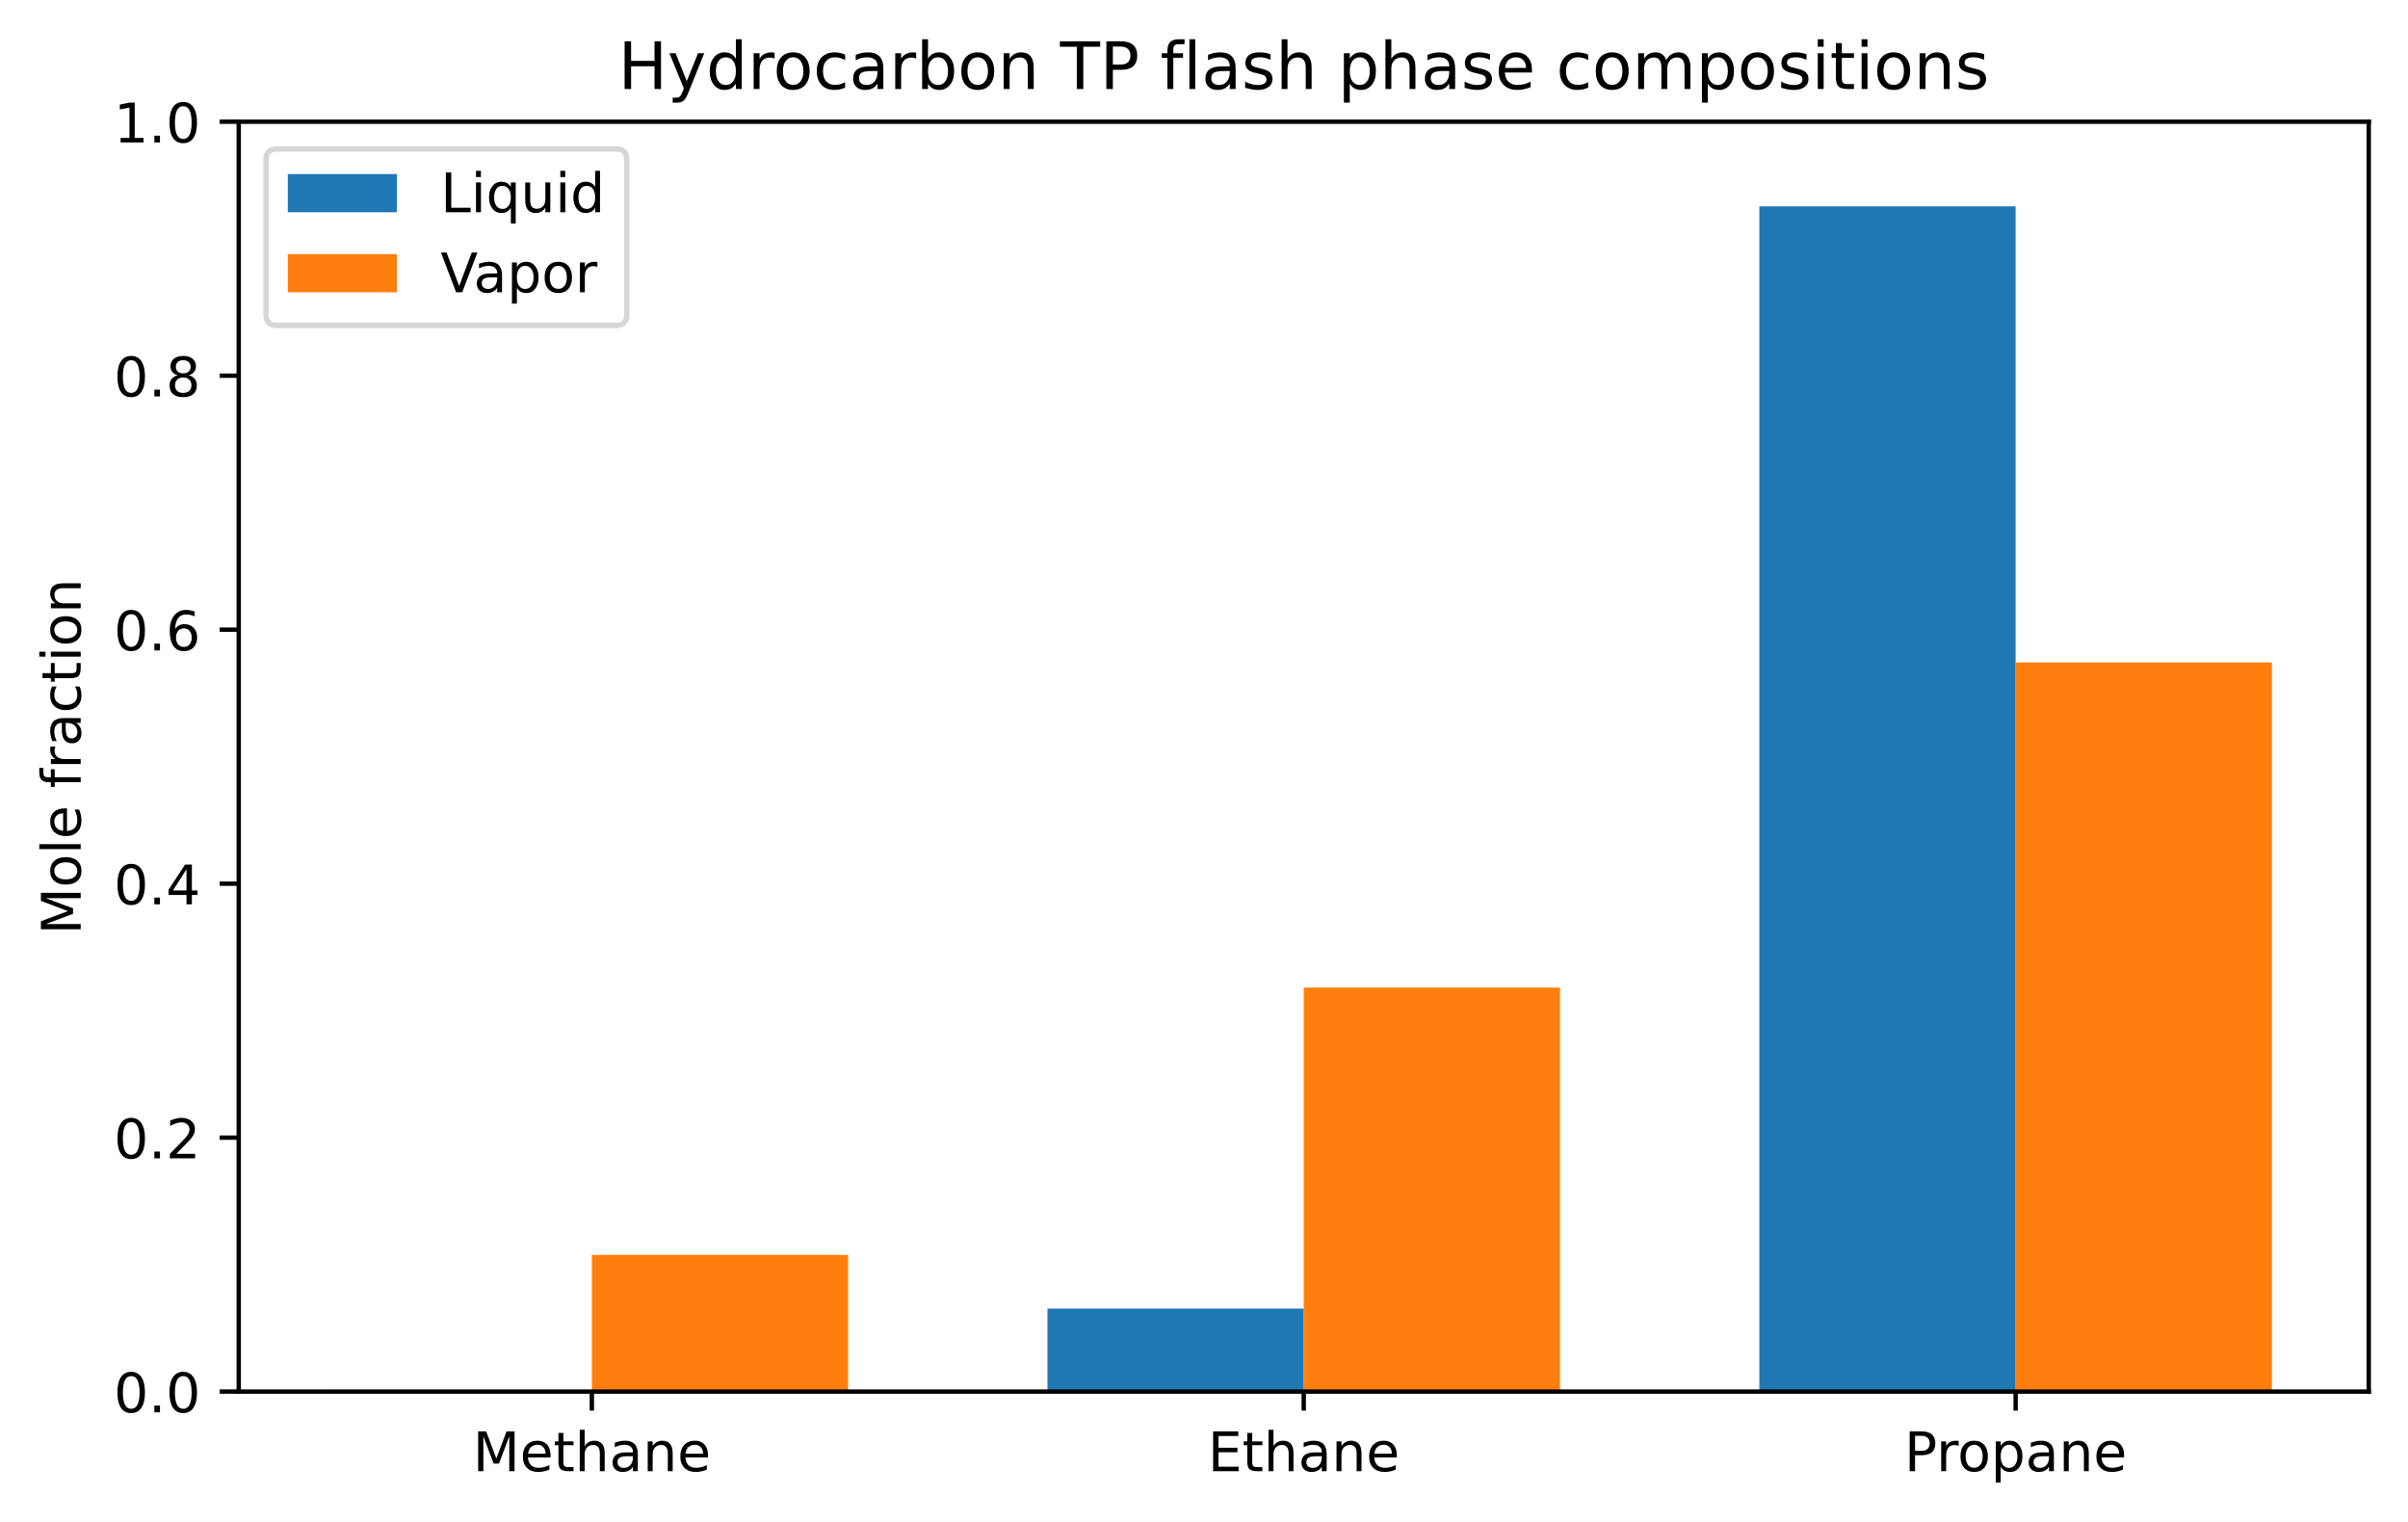
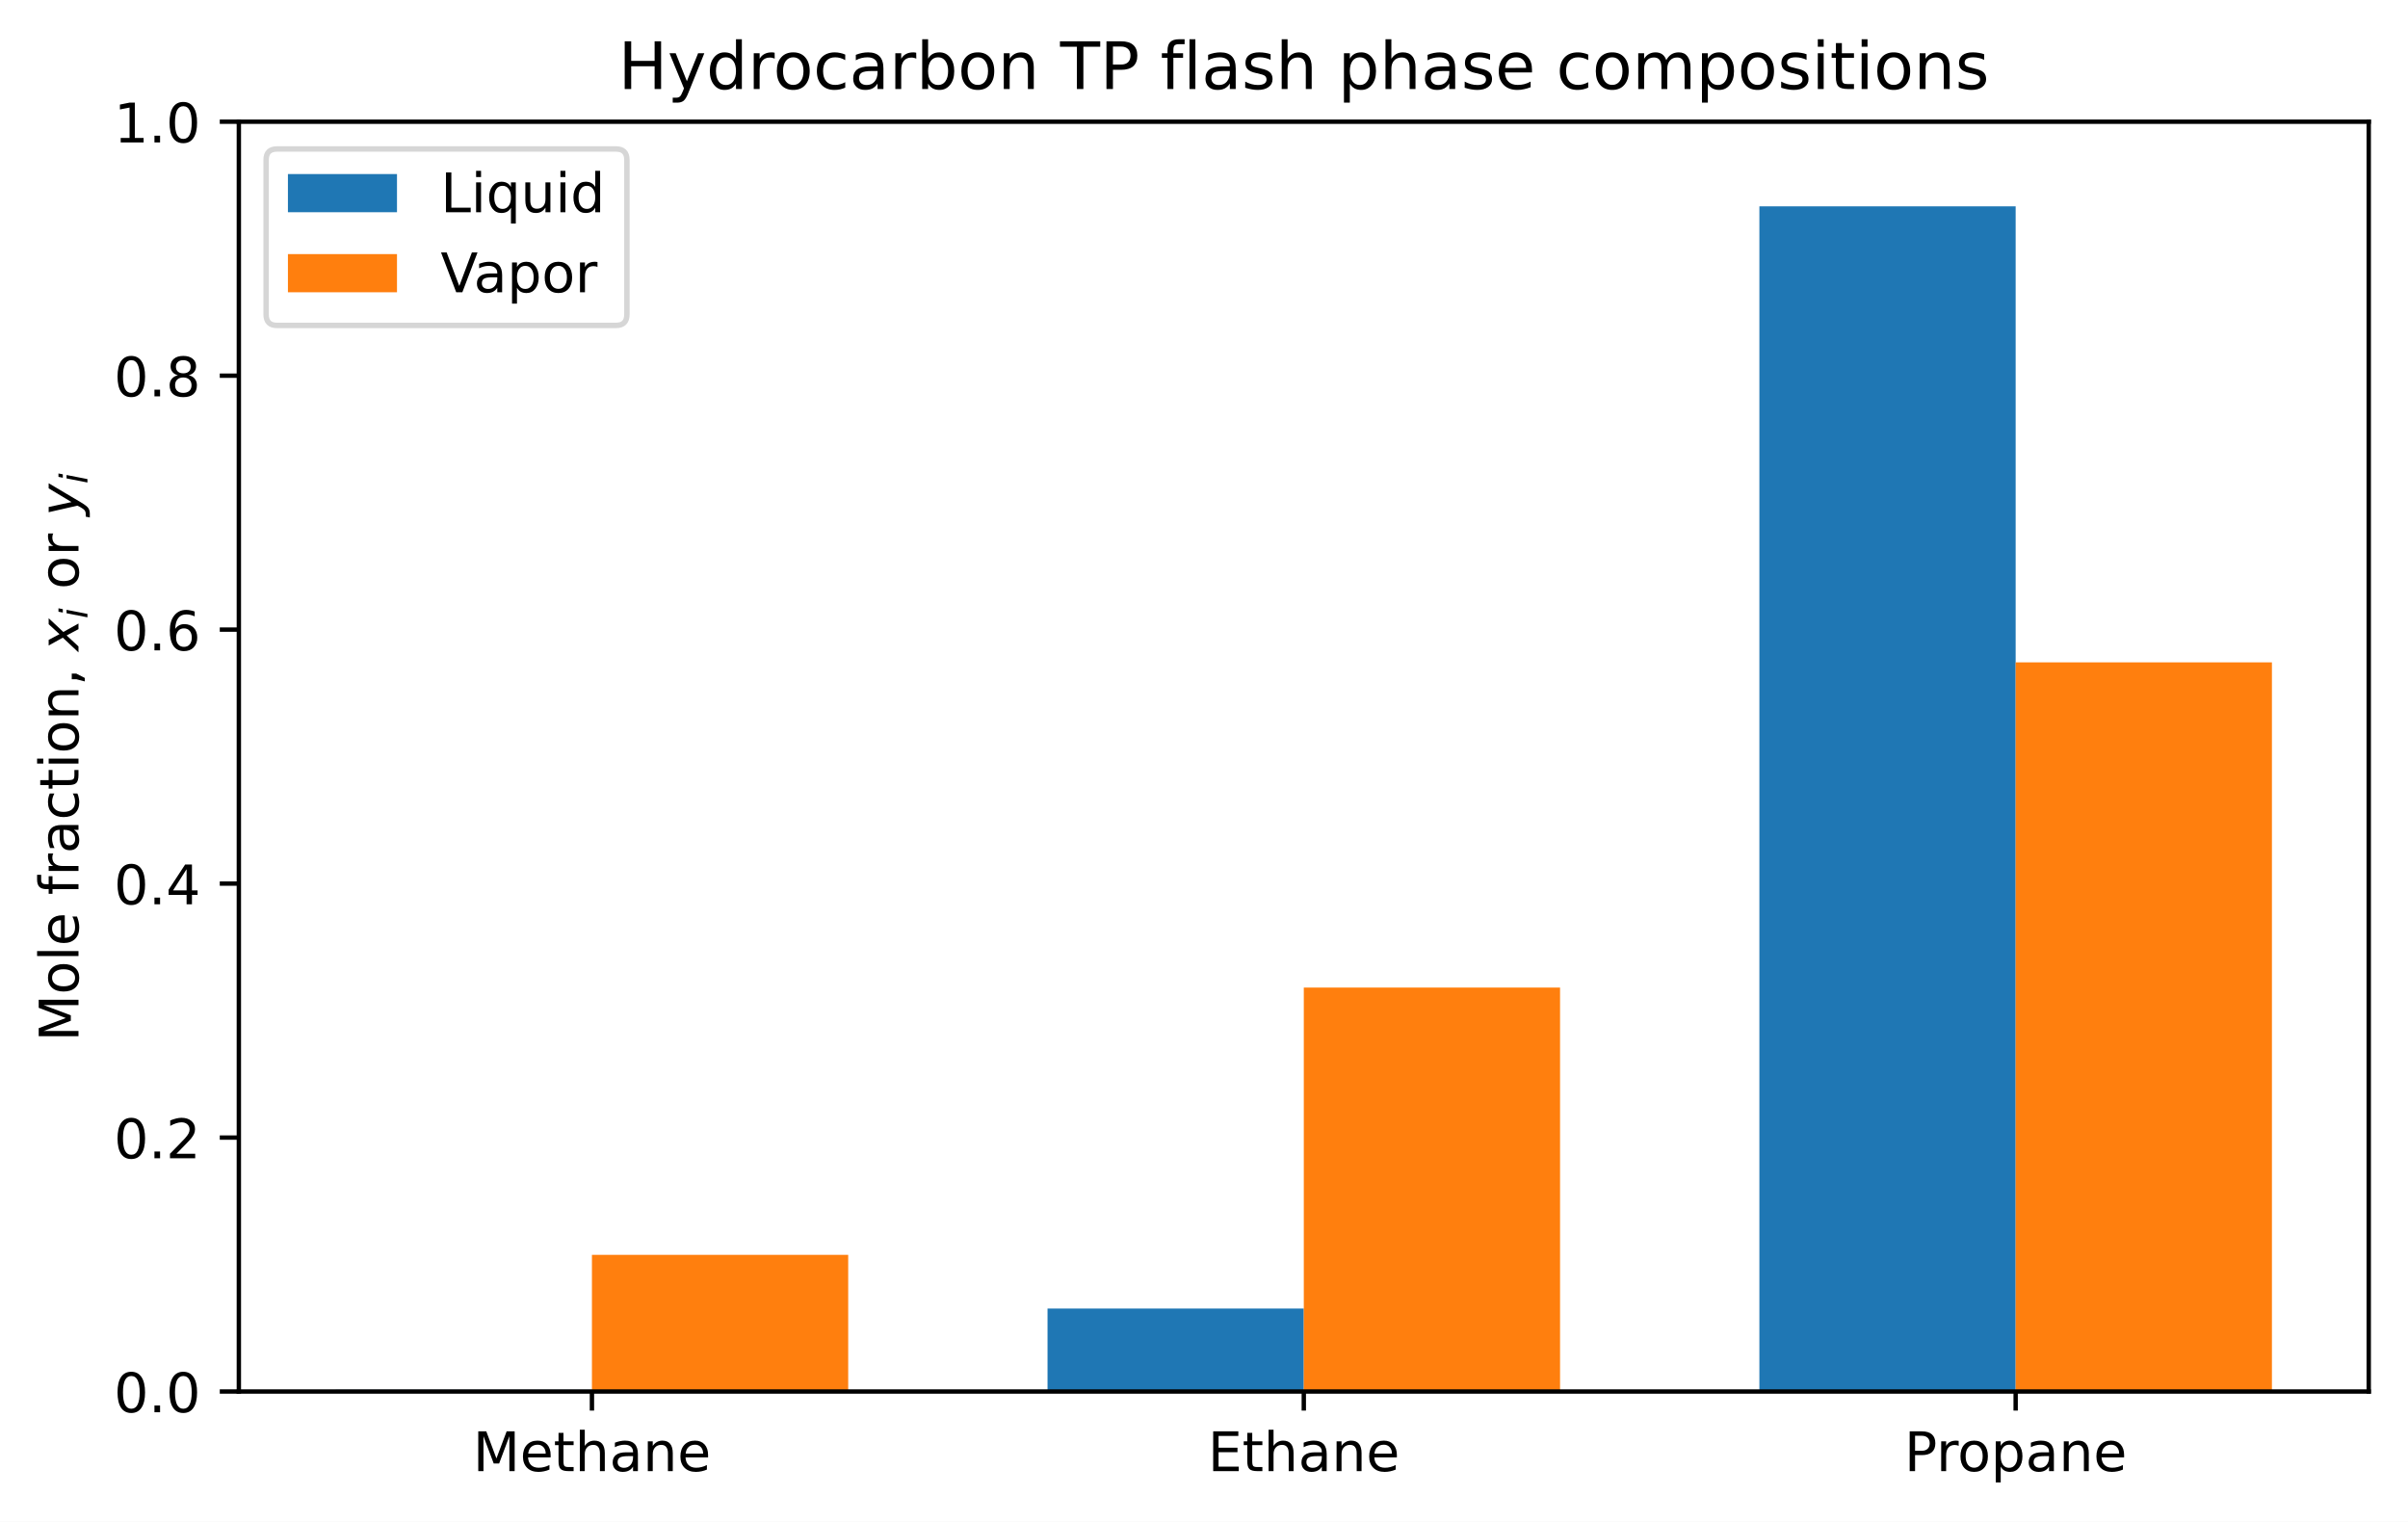
- <svg xmlns="http://www.w3.org/2000/svg" xmlns:xlink="http://www.w3.org/1999/xlink" width="441.581pt" height="279.044pt" viewBox="0 0 441.581 279.044" version="1.1">
+ <svg xmlns="http://www.w3.org/2000/svg" xmlns:xlink="http://www.w3.org/1999/xlink" width="441.603pt" height="279.044pt" viewBox="0 0 441.603 279.044" version="1.1">
  <defs>
    <style type="text/css">*{stroke-linejoin: round; stroke-linecap: butt}</style>
  </defs>
  <g id="figure_1">
    <g id="patch_1">
-       <path d="M 0 279.044 L 441.581 279.044 L 441.581 0 L 0 0 z " style="fill: #ffffff" />
+       <path d="M 0 279.044 L 441.603 279.044 L 441.603 0 L 0 0 z " style="fill: #ffffff" />
    </g>
    <g id="axes_1">
      <g id="patch_2">
-         <path d="M 43.781 255.166 L 434.381 255.166 L 434.381 22.318 L 43.781 22.318 z " style="fill: #ffffff" />
+         <path d="M 43.803 255.166 L 434.403 255.166 L 434.403 22.318 L 43.803 22.318 z " style="fill: #ffffff" />
      </g>
      <g id="patch_3">
-         <path d="M 61.536 255.166 L 108.533 255.166 L 108.533 254.864 L 61.536 254.864 z " clip-path="url(#pd88b934917)" style="fill: #1f77b4" />
+         <path d="M 61.558 255.166 L 108.555 255.166 L 108.555 254.864 L 61.558 254.864 z " clip-path="url(#p3b50f8cfb7)" style="fill: #1f77b4" />
      </g>
      <g id="patch_4">
-         <path d="M 192.084 255.166 L 239.081 255.166 L 239.081 239.951 L 192.084 239.951 z " clip-path="url(#pd88b934917)" style="fill: #1f77b4" />
+         <path d="M 192.106 255.166 L 239.103 255.166 L 239.103 239.951 L 192.106 239.951 z " clip-path="url(#p3b50f8cfb7)" style="fill: #1f77b4" />
      </g>
      <g id="patch_5">
-         <path d="M 322.632 255.166 L 369.629 255.166 L 369.629 37.835 L 322.632 37.835 z " clip-path="url(#pd88b934917)" style="fill: #1f77b4" />
+         <path d="M 322.654 255.166 L 369.651 255.166 L 369.651 37.835 L 322.654 37.835 z " clip-path="url(#p3b50f8cfb7)" style="fill: #1f77b4" />
      </g>
      <g id="patch_6">
-         <path d="M 108.533 255.166 L 155.53 255.166 L 155.53 230.104 L 108.533 230.104 z " clip-path="url(#pd88b934917)" style="fill: #ff7f0e" />
+         <path d="M 108.555 255.166 L 155.552 255.166 L 155.552 230.104 L 108.555 230.104 z " clip-path="url(#p3b50f8cfb7)" style="fill: #ff7f0e" />
      </g>
      <g id="patch_7">
-         <path d="M 239.081 255.166 L 286.079 255.166 L 286.079 181.087 L 239.081 181.087 z " clip-path="url(#pd88b934917)" style="fill: #ff7f0e" />
+         <path d="M 239.103 255.166 L 286.1 255.166 L 286.1 181.087 L 239.103 181.087 z " clip-path="url(#p3b50f8cfb7)" style="fill: #ff7f0e" />
      </g>
      <g id="patch_8">
-         <path d="M 369.629 255.166 L 416.627 255.166 L 416.627 121.459 L 369.629 121.459 z " clip-path="url(#pd88b934917)" style="fill: #ff7f0e" />
+         <path d="M 369.651 255.166 L 416.649 255.166 L 416.649 121.459 L 369.651 121.459 z " clip-path="url(#p3b50f8cfb7)" style="fill: #ff7f0e" />
      </g>
      <g id="matplotlib.axis_1">
        <g id="xtick_1">
          <g id="line2d_1">
            <defs>
              <path id="mdc2d018aba" d="M 0 0 L 0 3.5 " style="stroke: #000000; stroke-width: 0.8" />
            </defs>
            <g>
-               <use xlink:href="#mdc2d018aba" x="108.533" y="255.166" style="stroke: #000000; stroke-width: 0.8" />
+               <use xlink:href="#mdc2d018aba" x="108.555" y="255.166" style="stroke: #000000; stroke-width: 0.8" />
            </g>
          </g>
          <g id="text_1">
-             <text style="font-size: 10px; font-family: 'DejaVu Sans', 'Bitstream Vera Sans', 'Computer Modern Sans Serif', 'Lucida Grande', 'Verdana', 'Geneva', 'Lucid', 'Arial', 'Helvetica', 'Avant Garde', sans-serif; text-anchor: middle" x="108.533" y="269.765" transform="rotate(-0 108.5331 269.7646)">Methane</text>
+             <text style="font-size: 10px; font-family: 'DejaVu Sans', 'Bitstream Vera Sans', 'Computer Modern Sans Serif', 'Lucida Grande', 'Verdana', 'Geneva', 'Lucid', 'Arial', 'Helvetica', 'Avant Garde', sans-serif; text-anchor: middle" x="108.555" y="269.765" transform="rotate(-0 108.555 269.7646)">Methane</text>
          </g>
        </g>
        <g id="xtick_2">
          <g id="line2d_2">
            <g>
-               <use xlink:href="#mdc2d018aba" x="239.081" y="255.166" style="stroke: #000000; stroke-width: 0.8" />
+               <use xlink:href="#mdc2d018aba" x="239.103" y="255.166" style="stroke: #000000; stroke-width: 0.8" />
            </g>
          </g>
          <g id="text_2">
-             <text style="font-size: 10px; font-family: 'DejaVu Sans', 'Bitstream Vera Sans', 'Computer Modern Sans Serif', 'Lucida Grande', 'Verdana', 'Geneva', 'Lucid', 'Arial', 'Helvetica', 'Avant Garde', sans-serif; text-anchor: middle" x="239.081" y="269.765" transform="rotate(-0 239.0813 269.7646)">Ethane</text>
+             <text style="font-size: 10px; font-family: 'DejaVu Sans', 'Bitstream Vera Sans', 'Computer Modern Sans Serif', 'Lucida Grande', 'Verdana', 'Geneva', 'Lucid', 'Arial', 'Helvetica', 'Avant Garde', sans-serif; text-anchor: middle" x="239.103" y="269.765" transform="rotate(-0 239.1031 269.7646)">Ethane</text>
          </g>
        </g>
        <g id="xtick_3">
          <g id="line2d_3">
            <g>
-               <use xlink:href="#mdc2d018aba" x="369.629" y="255.166" style="stroke: #000000; stroke-width: 0.8" />
+               <use xlink:href="#mdc2d018aba" x="369.651" y="255.166" style="stroke: #000000; stroke-width: 0.8" />
            </g>
          </g>
          <g id="text_3">
-             <text style="font-size: 10px; font-family: 'DejaVu Sans', 'Bitstream Vera Sans', 'Computer Modern Sans Serif', 'Lucida Grande', 'Verdana', 'Geneva', 'Lucid', 'Arial', 'Helvetica', 'Avant Garde', sans-serif; text-anchor: middle" x="369.629" y="269.765" transform="rotate(-0 369.6294 269.7646)">Propane</text>
+             <text style="font-size: 10px; font-family: 'DejaVu Sans', 'Bitstream Vera Sans', 'Computer Modern Sans Serif', 'Lucida Grande', 'Verdana', 'Geneva', 'Lucid', 'Arial', 'Helvetica', 'Avant Garde', sans-serif; text-anchor: middle" x="369.651" y="269.765" transform="rotate(-0 369.6513 269.7646)">Propane</text>
          </g>
        </g>
      </g>
      <g id="matplotlib.axis_2">
        <g id="ytick_1">
          <g id="line2d_4">
            <defs>
              <path id="m029e93d960" d="M 0 0 L -3.5 0 " style="stroke: #000000; stroke-width: 0.8" />
            </defs>
            <g>
-               <use xlink:href="#m029e93d960" x="43.781" y="255.166" style="stroke: #000000; stroke-width: 0.8" />
+               <use xlink:href="#m029e93d960" x="43.803" y="255.166" style="stroke: #000000; stroke-width: 0.8" />
            </g>
          </g>
          <g id="text_4">
-             <text style="font-size: 10px; font-family: 'DejaVu Sans', 'Bitstream Vera Sans', 'Computer Modern Sans Serif', 'Lucida Grande', 'Verdana', 'Geneva', 'Lucid', 'Arial', 'Helvetica', 'Avant Garde', sans-serif; text-anchor: end" x="36.781" y="258.965" transform="rotate(-0 36.78125 258.9653)">0.0</text>
+             <text style="font-size: 10px; font-family: 'DejaVu Sans', 'Bitstream Vera Sans', 'Computer Modern Sans Serif', 'Lucida Grande', 'Verdana', 'Geneva', 'Lucid', 'Arial', 'Helvetica', 'Avant Garde', sans-serif; text-anchor: end" x="36.803" y="258.965" transform="rotate(-0 36.80313 258.9653)">0.0</text>
          </g>
        </g>
        <g id="ytick_2">
          <g id="line2d_5">
            <g>
-               <use xlink:href="#m029e93d960" x="43.781" y="208.597" style="stroke: #000000; stroke-width: 0.8" />
+               <use xlink:href="#m029e93d960" x="43.803" y="208.597" style="stroke: #000000; stroke-width: 0.8" />
            </g>
          </g>
          <g id="text_5">
-             <text style="font-size: 10px; font-family: 'DejaVu Sans', 'Bitstream Vera Sans', 'Computer Modern Sans Serif', 'Lucida Grande', 'Verdana', 'Geneva', 'Lucid', 'Arial', 'Helvetica', 'Avant Garde', sans-serif; text-anchor: end" x="36.781" y="212.396" transform="rotate(-0 36.78125 212.3957)">0.2</text>
+             <text style="font-size: 10px; font-family: 'DejaVu Sans', 'Bitstream Vera Sans', 'Computer Modern Sans Serif', 'Lucida Grande', 'Verdana', 'Geneva', 'Lucid', 'Arial', 'Helvetica', 'Avant Garde', sans-serif; text-anchor: end" x="36.803" y="212.396" transform="rotate(-0 36.80313 212.3957)">0.2</text>
          </g>
        </g>
        <g id="ytick_3">
          <g id="line2d_6">
            <g>
-               <use xlink:href="#m029e93d960" x="43.781" y="162.027" style="stroke: #000000; stroke-width: 0.8" />
+               <use xlink:href="#m029e93d960" x="43.803" y="162.027" style="stroke: #000000; stroke-width: 0.8" />
            </g>
          </g>
          <g id="text_6">
-             <text style="font-size: 10px; font-family: 'DejaVu Sans', 'Bitstream Vera Sans', 'Computer Modern Sans Serif', 'Lucida Grande', 'Verdana', 'Geneva', 'Lucid', 'Arial', 'Helvetica', 'Avant Garde', sans-serif; text-anchor: end" x="36.781" y="165.826" transform="rotate(-0 36.78125 165.8261)">0.4</text>
+             <text style="font-size: 10px; font-family: 'DejaVu Sans', 'Bitstream Vera Sans', 'Computer Modern Sans Serif', 'Lucida Grande', 'Verdana', 'Geneva', 'Lucid', 'Arial', 'Helvetica', 'Avant Garde', sans-serif; text-anchor: end" x="36.803" y="165.826" transform="rotate(-0 36.80313 165.8261)">0.4</text>
          </g>
        </g>
        <g id="ytick_4">
          <g id="line2d_7">
            <g>
-               <use xlink:href="#m029e93d960" x="43.781" y="115.457" style="stroke: #000000; stroke-width: 0.8" />
+               <use xlink:href="#m029e93d960" x="43.803" y="115.457" style="stroke: #000000; stroke-width: 0.8" />
            </g>
          </g>
          <g id="text_7">
-             <text style="font-size: 10px; font-family: 'DejaVu Sans', 'Bitstream Vera Sans', 'Computer Modern Sans Serif', 'Lucida Grande', 'Verdana', 'Geneva', 'Lucid', 'Arial', 'Helvetica', 'Avant Garde', sans-serif; text-anchor: end" x="36.781" y="119.257" transform="rotate(-0 36.78125 119.2565)">0.6</text>
+             <text style="font-size: 10px; font-family: 'DejaVu Sans', 'Bitstream Vera Sans', 'Computer Modern Sans Serif', 'Lucida Grande', 'Verdana', 'Geneva', 'Lucid', 'Arial', 'Helvetica', 'Avant Garde', sans-serif; text-anchor: end" x="36.803" y="119.257" transform="rotate(-0 36.80313 119.2565)">0.6</text>
          </g>
        </g>
        <g id="ytick_5">
          <g id="line2d_8">
            <g>
-               <use xlink:href="#m029e93d960" x="43.781" y="68.888" style="stroke: #000000; stroke-width: 0.8" />
+               <use xlink:href="#m029e93d960" x="43.803" y="68.888" style="stroke: #000000; stroke-width: 0.8" />
            </g>
          </g>
          <g id="text_8">
-             <text style="font-size: 10px; font-family: 'DejaVu Sans', 'Bitstream Vera Sans', 'Computer Modern Sans Serif', 'Lucida Grande', 'Verdana', 'Geneva', 'Lucid', 'Arial', 'Helvetica', 'Avant Garde', sans-serif; text-anchor: end" x="36.781" y="72.687" transform="rotate(-0 36.78125 72.68694)">0.8</text>
+             <text style="font-size: 10px; font-family: 'DejaVu Sans', 'Bitstream Vera Sans', 'Computer Modern Sans Serif', 'Lucida Grande', 'Verdana', 'Geneva', 'Lucid', 'Arial', 'Helvetica', 'Avant Garde', sans-serif; text-anchor: end" x="36.803" y="72.687" transform="rotate(-0 36.80313 72.68694)">0.8</text>
          </g>
        </g>
        <g id="ytick_6">
          <g id="line2d_9">
            <g>
-               <use xlink:href="#m029e93d960" x="43.781" y="22.318" style="stroke: #000000; stroke-width: 0.8" />
+               <use xlink:href="#m029e93d960" x="43.803" y="22.318" style="stroke: #000000; stroke-width: 0.8" />
            </g>
          </g>
          <g id="text_9">
-             <text style="font-size: 10px; font-family: 'DejaVu Sans', 'Bitstream Vera Sans', 'Computer Modern Sans Serif', 'Lucida Grande', 'Verdana', 'Geneva', 'Lucid', 'Arial', 'Helvetica', 'Avant Garde', sans-serif; text-anchor: end" x="36.781" y="26.117" transform="rotate(-0 36.78125 26.11734)">1.0</text>
+             <text style="font-size: 10px; font-family: 'DejaVu Sans', 'Bitstream Vera Sans', 'Computer Modern Sans Serif', 'Lucida Grande', 'Verdana', 'Geneva', 'Lucid', 'Arial', 'Helvetica', 'Avant Garde', sans-serif; text-anchor: end" x="36.803" y="26.117" transform="rotate(-0 36.80313 26.11734)">1.0</text>
          </g>
        </g>
        <g id="text_10">
-           <text style="font-size: 10px; font-family: 'DejaVu Sans', 'Bitstream Vera Sans', 'Computer Modern Sans Serif', 'Lucida Grande', 'Verdana', 'Geneva', 'Lucid', 'Arial', 'Helvetica', 'Avant Garde', sans-serif; text-anchor: middle" x="14.798" y="138.742" transform="rotate(-90 14.79844 138.7421)">Mole fraction</text>
+           <g transform="translate(14.8 190.9921) rotate(-90)">
+             <text>
+               <tspan x="0" y="-0.406" style="font-size: 10px; font-family: 'DejaVu Sans'">M</tspan>
+               <tspan x="8.628" y="-0.406" style="font-size: 10px; font-family: 'DejaVu Sans'">o</tspan>
+               <tspan x="14.746" y="-0.406" style="font-size: 10px; font-family: 'DejaVu Sans'">l</tspan>
+               <tspan x="17.524" y="-0.406" style="font-size: 10px; font-family: 'DejaVu Sans'">e</tspan>
+               <tspan x="23.677" y="-0.406" style="font-size: 10px; font-family: 'DejaVu Sans'"> </tspan>
+               <tspan x="26.855" y="-0.406" style="font-size: 10px; font-family: 'DejaVu Sans'">f</tspan>
+               <tspan x="30.376" y="-0.406" style="font-size: 10px; font-family: 'DejaVu Sans'">r</tspan>
+               <tspan x="34.487" y="-0.406" style="font-size: 10px; font-family: 'DejaVu Sans'">a</tspan>
+               <tspan x="40.615" y="-0.406" style="font-size: 10px; font-family: 'DejaVu Sans'">c</tspan>
+               <tspan x="46.113" y="-0.406" style="font-size: 10px; font-family: 'DejaVu Sans'">t</tspan>
+               <tspan x="50.034" y="-0.406" style="font-size: 10px; font-family: 'DejaVu Sans'">i</tspan>
+               <tspan x="52.812" y="-0.406" style="font-size: 10px; font-family: 'DejaVu Sans'">o</tspan>
+               <tspan x="58.931" y="-0.406" style="font-size: 10px; font-family: 'DejaVu Sans'">n</tspan>
+               <tspan x="65.269" y="-0.406" style="font-size: 10px; font-family: 'DejaVu Sans'">,</tspan>
+               <tspan x="68.447" y="-0.406" style="font-size: 10px; font-family: 'DejaVu Sans'"> </tspan>
+               <tspan x="79.762" y="-0.406" style="font-size: 10px; font-family: 'DejaVu Sans'"> </tspan>
+               <tspan x="82.941" y="-0.406" style="font-size: 10px; font-family: 'DejaVu Sans'">o</tspan>
+               <tspan x="89.059" y="-0.406" style="font-size: 10px; font-family: 'DejaVu Sans'">r</tspan>
+               <tspan x="93.17" y="-0.406" style="font-size: 10px; font-family: 'DejaVu Sans'"> </tspan>
+               <tspan x="71.626" y="-0.406" style="font-style: oblique; font-size: 10px; font-family: 'DejaVu Sans'">x</tspan>
+               <tspan x="96.349" y="-0.406" style="font-style: oblique; font-size: 10px; font-family: 'DejaVu Sans'">y</tspan>
+               <tspan x="77.544" y="1.234" style="font-style: oblique; font-size: 7px; font-family: 'DejaVu Sans'">i</tspan>
+               <tspan x="102.267" y="1.234" style="font-style: oblique; font-size: 7px; font-family: 'DejaVu Sans'">i</tspan>
+             </text>
+           </g>
        </g>
      </g>
      <g id="patch_9">
-         <path d="M 43.781 255.166 L 43.781 22.318 " style="fill: none; stroke: #000000; stroke-width: 0.8; stroke-linejoin: miter; stroke-linecap: square" />
+         <path d="M 43.803 255.166 L 43.803 22.318 " style="fill: none; stroke: #000000; stroke-width: 0.8; stroke-linejoin: miter; stroke-linecap: square" />
      </g>
      <g id="patch_10">
-         <path d="M 434.381 255.166 L 434.381 22.318 " style="fill: none; stroke: #000000; stroke-width: 0.8; stroke-linejoin: miter; stroke-linecap: square" />
+         <path d="M 434.403 255.166 L 434.403 22.318 " style="fill: none; stroke: #000000; stroke-width: 0.8; stroke-linejoin: miter; stroke-linecap: square" />
      </g>
      <g id="patch_11">
-         <path d="M 43.781 255.166 L 434.381 255.166 " style="fill: none; stroke: #000000; stroke-width: 0.8; stroke-linejoin: miter; stroke-linecap: square" />
+         <path d="M 43.803 255.166 L 434.403 255.166 " style="fill: none; stroke: #000000; stroke-width: 0.8; stroke-linejoin: miter; stroke-linecap: square" />
      </g>
      <g id="patch_12">
-         <path d="M 43.781 22.318 L 434.381 22.318 " style="fill: none; stroke: #000000; stroke-width: 0.8; stroke-linejoin: miter; stroke-linecap: square" />
+         <path d="M 43.803 22.318 L 434.403 22.318 " style="fill: none; stroke: #000000; stroke-width: 0.8; stroke-linejoin: miter; stroke-linecap: square" />
      </g>
      <g id="text_11">
-         <text style="font-size: 12px; font-family: 'DejaVu Sans', 'Bitstream Vera Sans', 'Computer Modern Sans Serif', 'Lucida Grande', 'Verdana', 'Geneva', 'Lucid', 'Arial', 'Helvetica', 'Avant Garde', sans-serif; text-anchor: middle" x="239.081" y="16.318" transform="rotate(-0 239.0813 16.31812)">Hydrocarbon TP flash phase compositions</text>
+         <text style="font-size: 12px; font-family: 'DejaVu Sans', 'Bitstream Vera Sans', 'Computer Modern Sans Serif', 'Lucida Grande', 'Verdana', 'Geneva', 'Lucid', 'Arial', 'Helvetica', 'Avant Garde', sans-serif; text-anchor: middle" x="239.103" y="16.318" transform="rotate(-0 239.1031 16.31812)">Hydrocarbon TP flash phase compositions</text>
      </g>
      <g id="legend_1">
        <g id="patch_13">
-           <path d="M 50.781 59.674 L 112.944 59.674 Q 114.944 59.674 114.944 57.674 L 114.944 29.318 Q 114.944 27.318 112.944 27.318 L 50.781 27.318 Q 48.781 27.318 48.781 29.318 L 48.781 57.674 Q 48.781 59.674 50.781 59.674 z " style="fill: #ffffff; opacity: 0.8; stroke: #cccccc; stroke-linejoin: miter" />
+           <path d="M 50.803 59.674 L 112.966 59.674 Q 114.966 59.674 114.966 57.674 L 114.966 29.318 Q 114.966 27.318 112.966 27.318 L 50.803 27.318 Q 48.803 27.318 48.803 29.318 L 48.803 57.674 Q 48.803 59.674 50.803 59.674 z " style="fill: #ffffff; opacity: 0.8; stroke: #cccccc; stroke-linejoin: miter" />
        </g>
        <g id="patch_14">
-           <path d="M 52.781 38.917 L 72.781 38.917 L 72.781 31.917 L 52.781 31.917 z " style="fill: #1f77b4" />
+           <path d="M 52.803 38.917 L 72.803 38.917 L 72.803 31.917 L 52.803 31.917 z " style="fill: #1f77b4" />
        </g>
        <g id="text_12">
-           <text style="font-size: 10px; font-family: 'DejaVu Sans', 'Bitstream Vera Sans', 'Computer Modern Sans Serif', 'Lucida Grande', 'Verdana', 'Geneva', 'Lucid', 'Arial', 'Helvetica', 'Avant Garde', sans-serif; text-anchor: start" x="80.781" y="38.917" transform="rotate(-0 80.78125 38.91656)">Liquid</text>
+           <text style="font-size: 10px; font-family: 'DejaVu Sans', 'Bitstream Vera Sans', 'Computer Modern Sans Serif', 'Lucida Grande', 'Verdana', 'Geneva', 'Lucid', 'Arial', 'Helvetica', 'Avant Garde', sans-serif; text-anchor: start" x="80.803" y="38.917" transform="rotate(-0 80.80312 38.91656)">Liquid</text>
        </g>
        <g id="patch_15">
-           <path d="M 52.781 53.595 L 72.781 53.595 L 72.781 46.595 L 52.781 46.595 z " style="fill: #ff7f0e" />
+           <path d="M 52.803 53.595 L 72.803 53.595 L 72.803 46.595 L 52.803 46.595 z " style="fill: #ff7f0e" />
        </g>
        <g id="text_13">
-           <text style="font-size: 10px; font-family: 'DejaVu Sans', 'Bitstream Vera Sans', 'Computer Modern Sans Serif', 'Lucida Grande', 'Verdana', 'Geneva', 'Lucid', 'Arial', 'Helvetica', 'Avant Garde', sans-serif; text-anchor: start" x="80.781" y="53.595" transform="rotate(-0 80.78125 53.59469)">Vapor</text>
+           <text style="font-size: 10px; font-family: 'DejaVu Sans', 'Bitstream Vera Sans', 'Computer Modern Sans Serif', 'Lucida Grande', 'Verdana', 'Geneva', 'Lucid', 'Arial', 'Helvetica', 'Avant Garde', sans-serif; text-anchor: start" x="80.803" y="53.595" transform="rotate(-0 80.80312 53.59469)">Vapor</text>
        </g>
      </g>
    </g>
  </g>
  <defs>
-     <clipPath id="pd88b934917">
-       <rect x="43.781" y="22.318" width="390.6" height="232.848" />
+     <clipPath id="p3b50f8cfb7">
+       <rect x="43.803" y="22.318" width="390.6" height="232.848" />
    </clipPath>
  </defs>
</svg>
